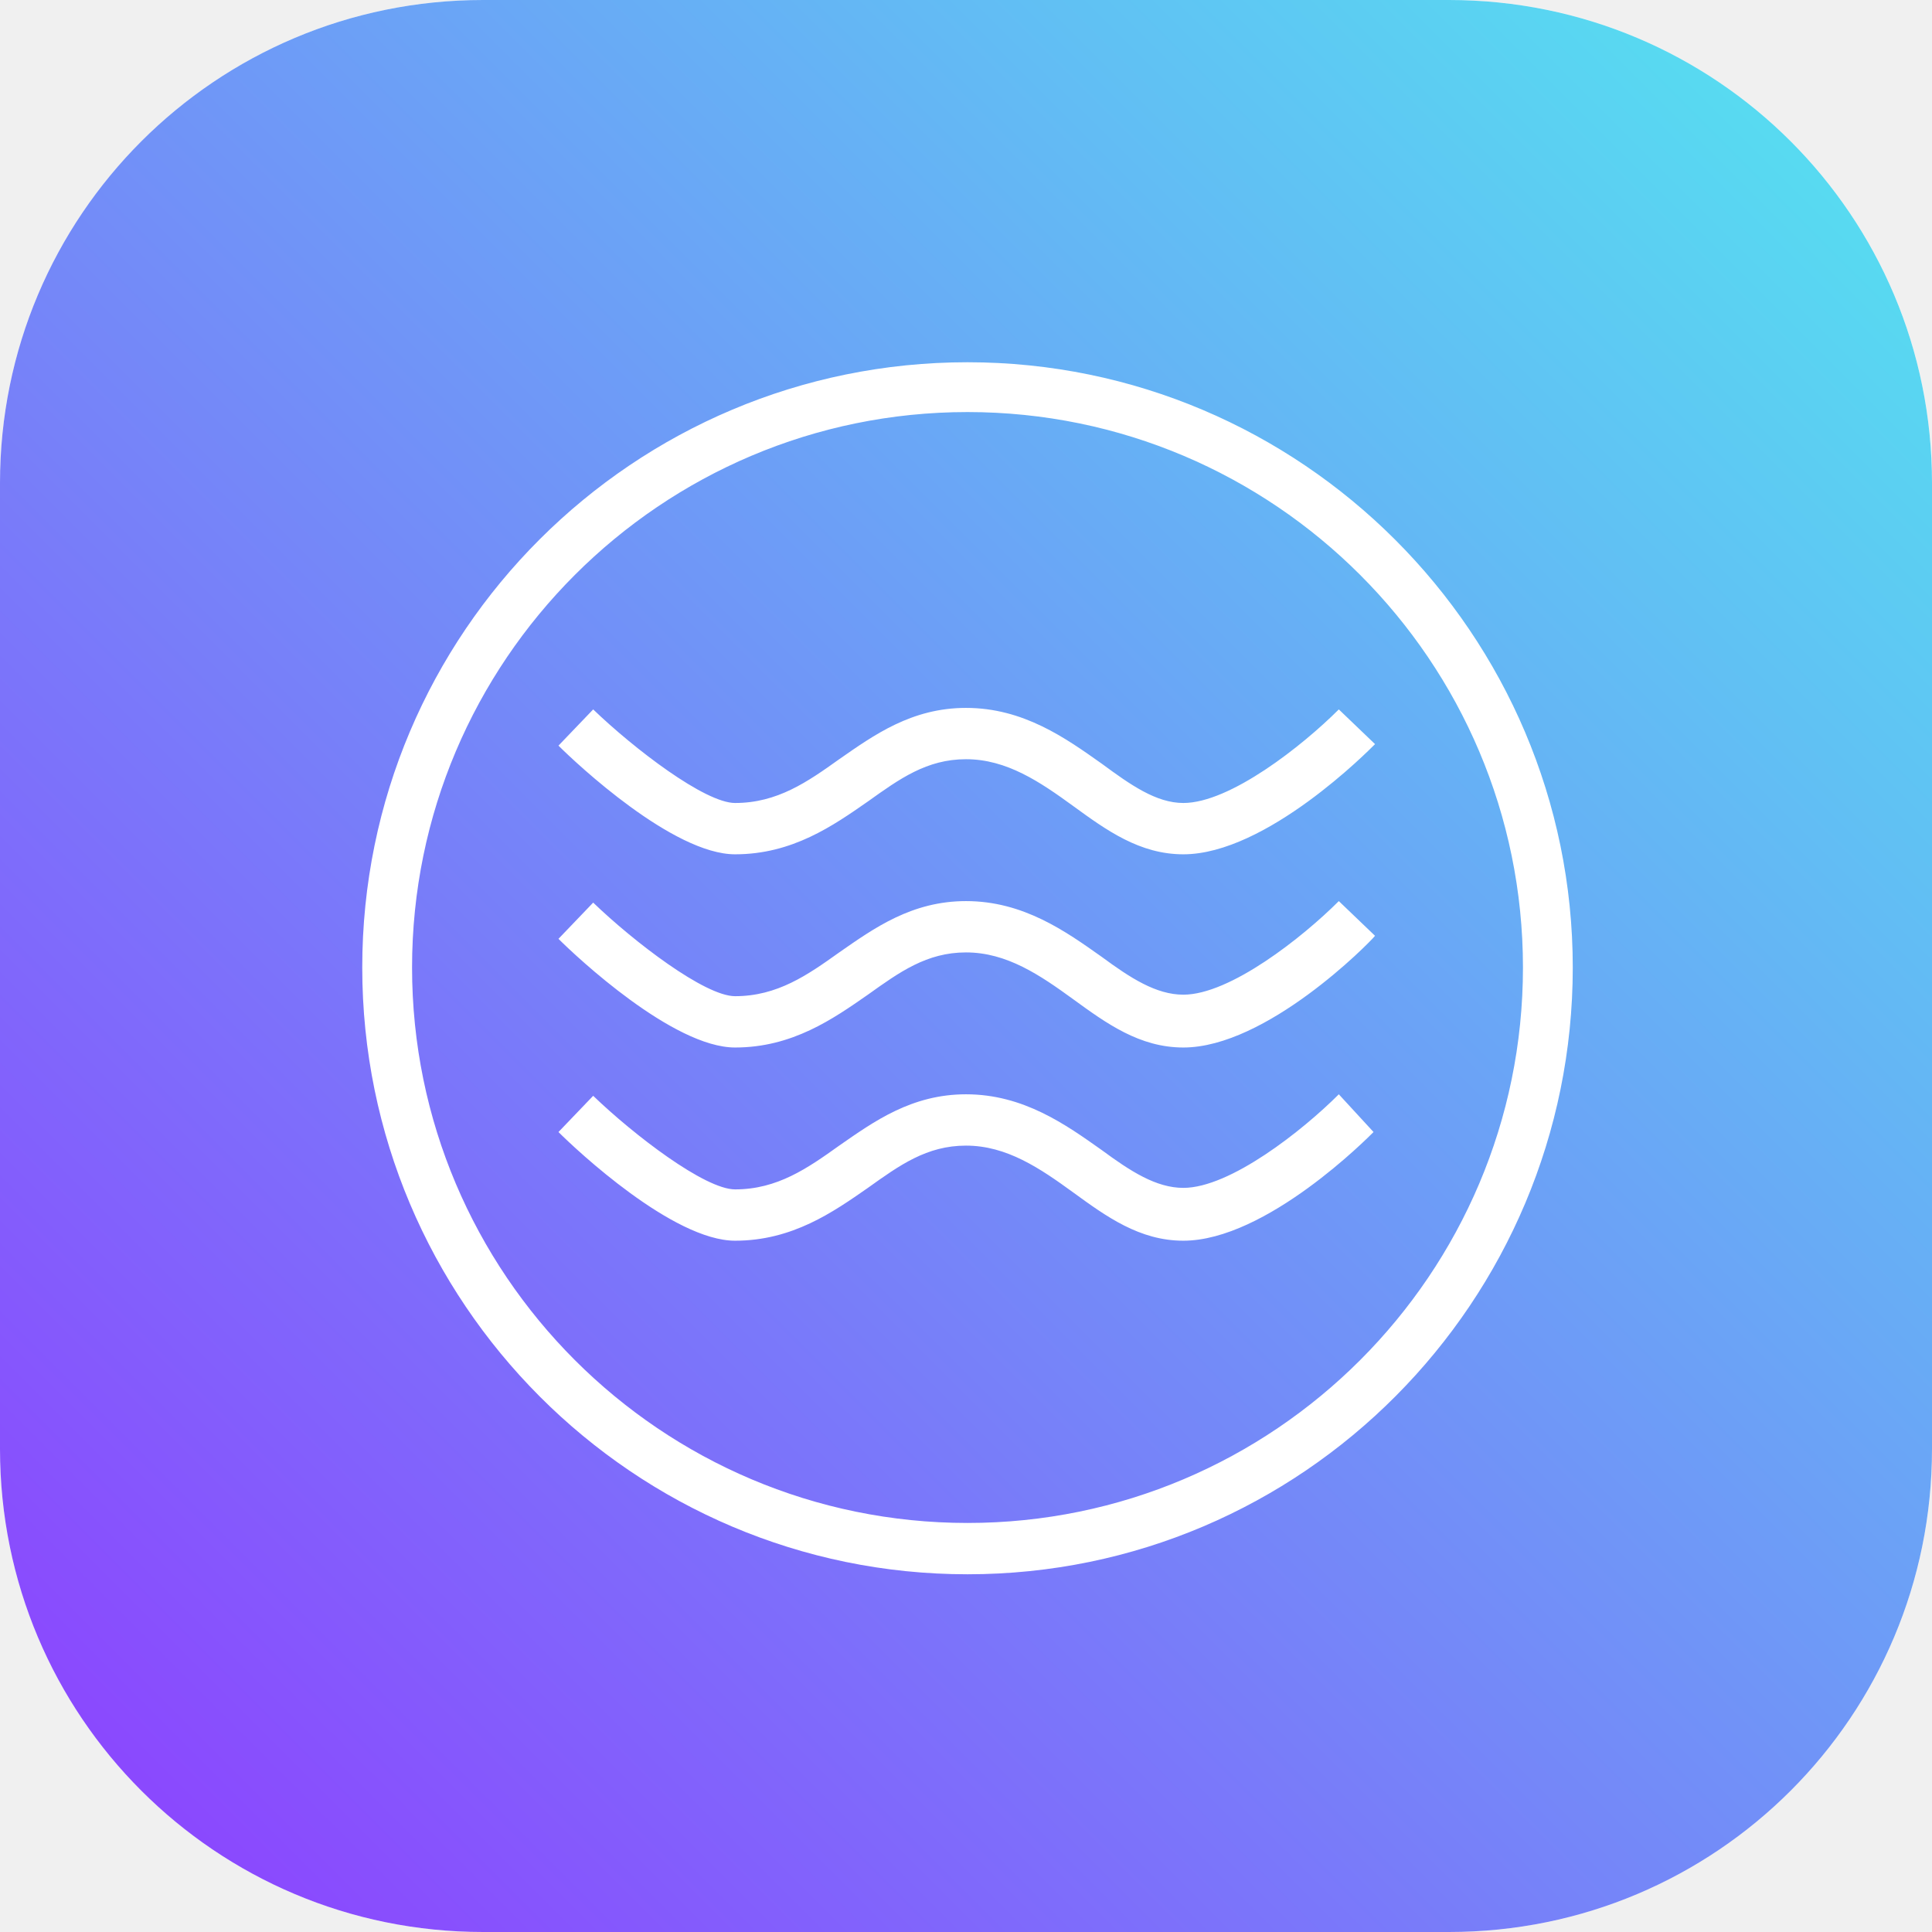
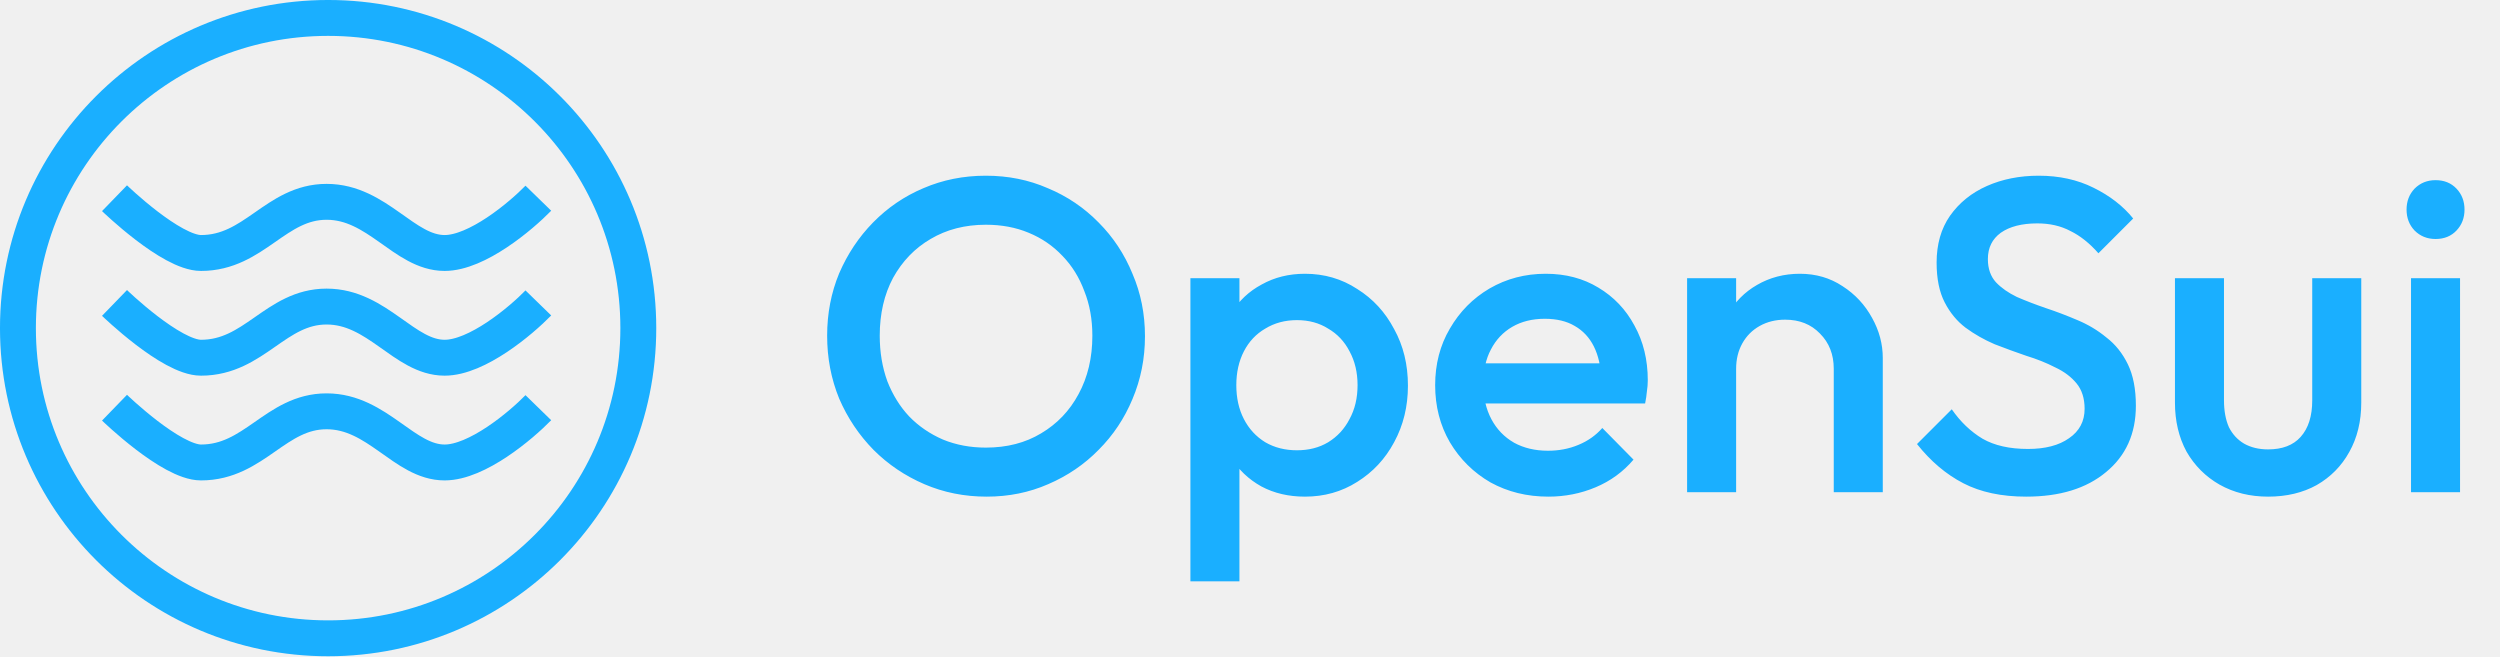
- <svg xmlns="http://www.w3.org/2000/svg" xmlns:xlink="http://www.w3.org/1999/xlink" version="1.1" id="图层_1" x="0px" y="0px" viewBox="0 0 128 128" style="enable-background:new 0 0 128 128;" xml:space="preserve">
-   <style type="text/css">
- 	.st0{clip-path:url(#SVGID_2_);}
- 	.st1{fill:#FFFFFF;}
- 	.st2{fill:url(#SVGID_3_);}
- </style>
-   <g>
-     <defs>
-       <path id="SVGID_1_" d="M32,0h64c17.7,0,32,14.3,32,32v64c0,17.7-14.3,32-32,32H32c-17.7,0-32-14.3-32-32V32C0,14.3,14.3,0,32,0z" />
-     </defs>
-     <clipPath id="SVGID_2_">
-       <use xlink:href="#SVGID_1_" style="overflow:visible;" />
-     </clipPath>
-     <g class="st0">
-       <path class="st1" d="M32,0h64c17.7,0,32,14.3,32,32v64c0,17.7-14.3,32-32,32H32c-17.7,0-32-14.3-32-32V32C0,14.3,14.3,0,32,0z" />
-       <linearGradient id="SVGID_3_" gradientUnits="userSpaceOnUse" x1="9.094947e-13" y1="0.74" x2="128" y2="128.74" gradientTransform="matrix(1 0 0 -1 0 128.74)">
-         <stop offset="0" style="stop-color:#8F3CFF" />
-         <stop offset="1" style="stop-color:#53E7F0" />
-       </linearGradient>
-       <rect y="0" class="st2" width="128" height="128" />
-       <g>
-         <path class="st1" d="M78.4,56.6c-2.9,0-5.1-1.6-7.3-3.2c-2.2-1.6-4.4-3.1-7.1-3.1c-2.6,0-4.4,1.3-6.5,2.8c-2.3,1.6-5,3.5-8.8,3.5     c-4.1,0-10.5-6-11.7-7.2l2.3-2.4c2.7,2.6,7.4,6.2,9.4,6.2c2.8,0,4.8-1.4,6.9-2.9c2.3-1.6,4.8-3.4,8.4-3.4c3.8,0,6.6,2,9,3.7     c1.9,1.4,3.6,2.6,5.4,2.6c3.1,0,7.9-3.8,10.3-6.2l2.4,2.3C90.7,49.7,83.9,56.6,78.4,56.6z" />
-       </g>
-       <g>
-         <path class="st1" d="M78.4,69.4c-2.9,0-5.1-1.6-7.3-3.2c-2.2-1.6-4.4-3.1-7.1-3.1c-2.6,0-4.4,1.3-6.5,2.8c-2.3,1.6-5,3.5-8.8,3.5     c-4.1,0-10.5-6-11.7-7.2l2.3-2.4c2.7,2.6,7.4,6.2,9.4,6.2c2.8,0,4.8-1.4,6.9-2.9c2.3-1.6,4.8-3.4,8.4-3.4c3.8,0,6.6,2,9,3.7     c1.9,1.4,3.6,2.5,5.4,2.5c3.1,0,7.9-3.8,10.3-6.2l2.4,2.3C90.7,62.5,83.9,69.4,78.4,69.4z" />
-       </g>
-       <g>
-         <path class="st1" d="M78.4,82.2c-2.9,0-5.1-1.6-7.3-3.2c-2.2-1.6-4.4-3.1-7.1-3.1c-2.6,0-4.4,1.3-6.5,2.8c-2.3,1.6-5,3.5-8.8,3.5     c-4.1,0-10.5-6-11.7-7.2l2.3-2.4c2.7,2.6,7.4,6.2,9.4,6.2c2.8,0,4.8-1.4,6.9-2.9c2.3-1.6,4.8-3.4,8.4-3.4c3.8,0,6.6,2,9,3.7     c1.9,1.4,3.6,2.5,5.4,2.5c3.1,0,7.9-3.8,10.3-6.2L91,75C90.7,75.3,83.9,82.2,78.4,82.2z" />
-       </g>
-       <g>
-         <path class="st1" d="M64.1,104.3C42,104.3,24,86.3,24,64.1S42,24,64.1,24s40.1,18,40.1,40.1S86.3,104.3,64.1,104.3z M64.1,27.3     c-20.3,0-36.8,16.5-36.8,36.8c0,20.3,16.5,36.8,36.8,36.8c20.3,0,36.8-16.5,36.8-36.8C100.9,43.8,84.4,27.3,64.1,27.3z" />
-       </g>
-     </g>
-   </g>
+ <svg xmlns="http://www.w3.org/2000/svg" width="160" height="42" viewBox="0 0 160 42" fill="none">
+   <path d="M7.329 12.685C7.329 12.685 10.948 16.191 12.864 16.191C16.281 16.191 17.644 12.917 20.903 12.917C24.162 12.917 25.874 16.191 28.457 16.191C30.524 16.191 33.316 13.854 34.454 12.685" stroke="#1AAFFF" stroke-width="2.297" />
+   <path d="M7.329 19.388C7.329 19.388 10.948 22.894 12.864 22.894C16.281 22.894 17.644 19.62 20.903 19.62C24.162 19.62 25.874 22.894 28.457 22.894C30.524 22.894 33.316 20.557 34.454 19.388" stroke="#1AAFFF" stroke-width="2.297" />
+   <path d="M7.329 26.092C7.329 26.092 10.948 29.598 12.864 29.598C16.281 29.598 17.644 26.324 20.903 26.324C24.162 26.324 25.874 29.598 28.457 29.598C30.524 29.598 33.316 27.26 34.454 26.092" stroke="#1AAFFF" stroke-width="2.297" />
+   <circle cx="21" cy="21" r="19.852" stroke="#1AAFFF" stroke-width="2.297" />
+   <path d="M63.15 31.785C61.724 31.785 60.392 31.519 59.156 30.986C57.92 30.454 56.836 29.722 55.904 28.79C54.972 27.839 54.24 26.745 53.707 25.509C53.194 24.254 52.937 22.913 52.937 21.487C52.937 20.06 53.194 18.729 53.707 17.493C54.24 16.256 54.962 15.172 55.875 14.24C56.807 13.289 57.882 12.557 59.099 12.044C60.335 11.511 61.667 11.245 63.093 11.245C64.519 11.245 65.841 11.511 67.058 12.044C68.295 12.557 69.379 13.289 70.311 14.24C71.243 15.172 71.965 16.266 72.479 17.521C73.011 18.757 73.278 20.089 73.278 21.515C73.278 22.942 73.011 24.282 72.479 25.538C71.965 26.774 71.243 27.858 70.311 28.79C69.398 29.722 68.323 30.454 67.087 30.986C65.87 31.519 64.558 31.785 63.15 31.785ZM63.093 28.647C64.443 28.647 65.623 28.343 66.631 27.734C67.658 27.126 68.456 26.289 69.027 25.224C69.617 24.14 69.911 22.894 69.911 21.487C69.911 20.441 69.74 19.49 69.398 18.634C69.075 17.759 68.609 17.008 68 16.38C67.391 15.733 66.669 15.239 65.832 14.896C65.014 14.554 64.101 14.383 63.093 14.383C61.762 14.383 60.583 14.687 59.556 15.296C58.547 15.886 57.749 16.713 57.159 17.778C56.589 18.843 56.303 20.079 56.303 21.487C56.303 22.533 56.465 23.503 56.788 24.396C57.131 25.271 57.597 26.023 58.186 26.65C58.795 27.278 59.517 27.772 60.354 28.134C61.191 28.476 62.104 28.647 63.093 28.647ZM83.518 31.785C82.472 31.785 81.54 31.567 80.722 31.129C79.904 30.673 79.257 30.055 78.782 29.275C78.326 28.495 78.097 27.611 78.097 26.622V22.685C78.097 21.696 78.335 20.811 78.811 20.032C79.286 19.252 79.933 18.643 80.751 18.206C81.568 17.749 82.491 17.521 83.518 17.521C84.754 17.521 85.867 17.845 86.856 18.491C87.864 19.119 88.653 19.975 89.223 21.059C89.813 22.124 90.108 23.331 90.108 24.682C90.108 26.013 89.813 27.221 89.223 28.305C88.653 29.37 87.864 30.216 86.856 30.844C85.867 31.471 84.754 31.785 83.518 31.785ZM83.004 28.818C83.765 28.818 84.431 28.647 85.001 28.305C85.591 27.944 86.047 27.449 86.371 26.821C86.713 26.194 86.884 25.471 86.884 24.653C86.884 23.835 86.713 23.113 86.371 22.485C86.047 21.857 85.591 21.372 85.001 21.03C84.431 20.669 83.765 20.488 83.004 20.488C82.243 20.488 81.568 20.669 80.979 21.03C80.389 21.372 79.933 21.857 79.609 22.485C79.286 23.113 79.124 23.835 79.124 24.653C79.124 25.471 79.286 26.194 79.609 26.821C79.933 27.449 80.389 27.944 80.979 28.305C81.568 28.647 82.243 28.818 83.004 28.818ZM76.186 37.206V17.806H79.324V21.487L78.782 24.824L79.324 28.134V37.206H76.186ZM99.096 31.785C97.727 31.785 96.491 31.481 95.388 30.872C94.304 30.245 93.438 29.389 92.792 28.305C92.164 27.221 91.85 26.003 91.85 24.653C91.85 23.303 92.164 22.095 92.792 21.03C93.419 19.946 94.266 19.09 95.331 18.463C96.415 17.835 97.613 17.521 98.925 17.521C100.2 17.521 101.322 17.816 102.292 18.405C103.281 18.995 104.051 19.803 104.602 20.83C105.173 21.857 105.458 23.027 105.458 24.339C105.458 24.568 105.439 24.805 105.401 25.053C105.382 25.281 105.344 25.538 105.287 25.823H94.047V23.255H103.661L102.491 24.282C102.453 23.445 102.292 22.742 102.006 22.171C101.721 21.601 101.312 21.163 100.78 20.859C100.266 20.555 99.629 20.402 98.868 20.402C98.069 20.402 97.375 20.574 96.786 20.916C96.196 21.258 95.74 21.743 95.416 22.371C95.093 22.98 94.931 23.712 94.931 24.568C94.931 25.424 95.103 26.175 95.445 26.821C95.787 27.468 96.272 27.972 96.9 28.333C97.527 28.676 98.25 28.847 99.068 28.847C99.772 28.847 100.418 28.723 101.008 28.476C101.616 28.229 102.13 27.867 102.548 27.392L104.545 29.417C103.88 30.197 103.071 30.787 102.12 31.186C101.169 31.586 100.161 31.785 99.096 31.785ZM117.36 31.5V23.598C117.36 22.685 117.065 21.933 116.475 21.344C115.905 20.754 115.163 20.459 114.25 20.459C113.641 20.459 113.099 20.593 112.624 20.859C112.148 21.125 111.778 21.496 111.511 21.971C111.245 22.447 111.112 22.989 111.112 23.598L109.885 22.913C109.885 21.867 110.113 20.945 110.57 20.146C111.026 19.328 111.654 18.691 112.453 18.234C113.271 17.759 114.184 17.521 115.192 17.521C116.219 17.521 117.131 17.787 117.93 18.32C118.729 18.833 119.357 19.509 119.813 20.345C120.27 21.163 120.498 22.019 120.498 22.913V31.5H117.36ZM107.974 31.5V17.806H111.112V31.5H107.974ZM129.678 31.785C128.099 31.785 126.758 31.5 125.655 30.929C124.552 30.359 123.563 29.522 122.688 28.419L124.913 26.194C125.465 26.992 126.121 27.62 126.882 28.077C127.643 28.514 128.613 28.733 129.792 28.733C130.895 28.733 131.77 28.505 132.416 28.048C133.082 27.592 133.415 26.964 133.415 26.165C133.415 25.5 133.244 24.957 132.901 24.539C132.559 24.121 132.103 23.778 131.532 23.512C130.98 23.227 130.362 22.98 129.678 22.77C129.012 22.542 128.337 22.295 127.652 22.029C126.986 21.743 126.368 21.392 125.798 20.973C125.246 20.555 124.799 20.013 124.457 19.347C124.115 18.681 123.943 17.835 123.943 16.808C123.943 15.629 124.229 14.63 124.799 13.812C125.389 12.976 126.178 12.338 127.167 11.901C128.156 11.464 129.259 11.245 130.476 11.245C131.789 11.245 132.958 11.502 133.985 12.015C135.031 12.529 135.878 13.185 136.524 13.984L134.299 16.209C133.729 15.562 133.13 15.087 132.502 14.782C131.893 14.459 131.19 14.297 130.391 14.297C129.402 14.297 128.622 14.497 128.052 14.896C127.5 15.296 127.224 15.857 127.224 16.58C127.224 17.188 127.395 17.683 127.738 18.063C128.08 18.424 128.527 18.738 129.079 19.005C129.649 19.252 130.267 19.49 130.933 19.718C131.618 19.946 132.293 20.203 132.958 20.488C133.643 20.773 134.261 21.144 134.813 21.601C135.383 22.038 135.84 22.609 136.182 23.312C136.524 24.016 136.696 24.901 136.696 25.965C136.696 27.753 136.058 29.17 134.784 30.216C133.529 31.262 131.827 31.785 129.678 31.785ZM145.159 31.785C143.999 31.785 142.962 31.529 142.049 31.015C141.155 30.502 140.452 29.798 139.938 28.904C139.444 27.991 139.197 26.945 139.197 25.766V17.806H142.335V25.623C142.335 26.289 142.439 26.859 142.648 27.335C142.877 27.791 143.2 28.143 143.618 28.39C144.056 28.638 144.569 28.761 145.159 28.761C146.072 28.761 146.766 28.495 147.241 27.962C147.736 27.411 147.983 26.631 147.983 25.623V17.806H151.121V25.766C151.121 26.964 150.865 28.02 150.351 28.933C149.857 29.826 149.162 30.53 148.269 31.044C147.375 31.538 146.338 31.785 145.159 31.785ZM154.305 31.5V17.806H157.443V31.5H154.305ZM155.874 15.296C155.342 15.296 154.895 15.115 154.533 14.754C154.191 14.393 154.02 13.946 154.02 13.413C154.02 12.88 154.191 12.434 154.533 12.072C154.895 11.711 155.342 11.53 155.874 11.53C156.426 11.53 156.873 11.711 157.215 12.072C157.557 12.434 157.729 12.88 157.729 13.413C157.729 13.946 157.557 14.393 157.215 14.754C156.873 15.115 156.426 15.296 155.874 15.296Z" fill="#1AAFFF" />
</svg>
